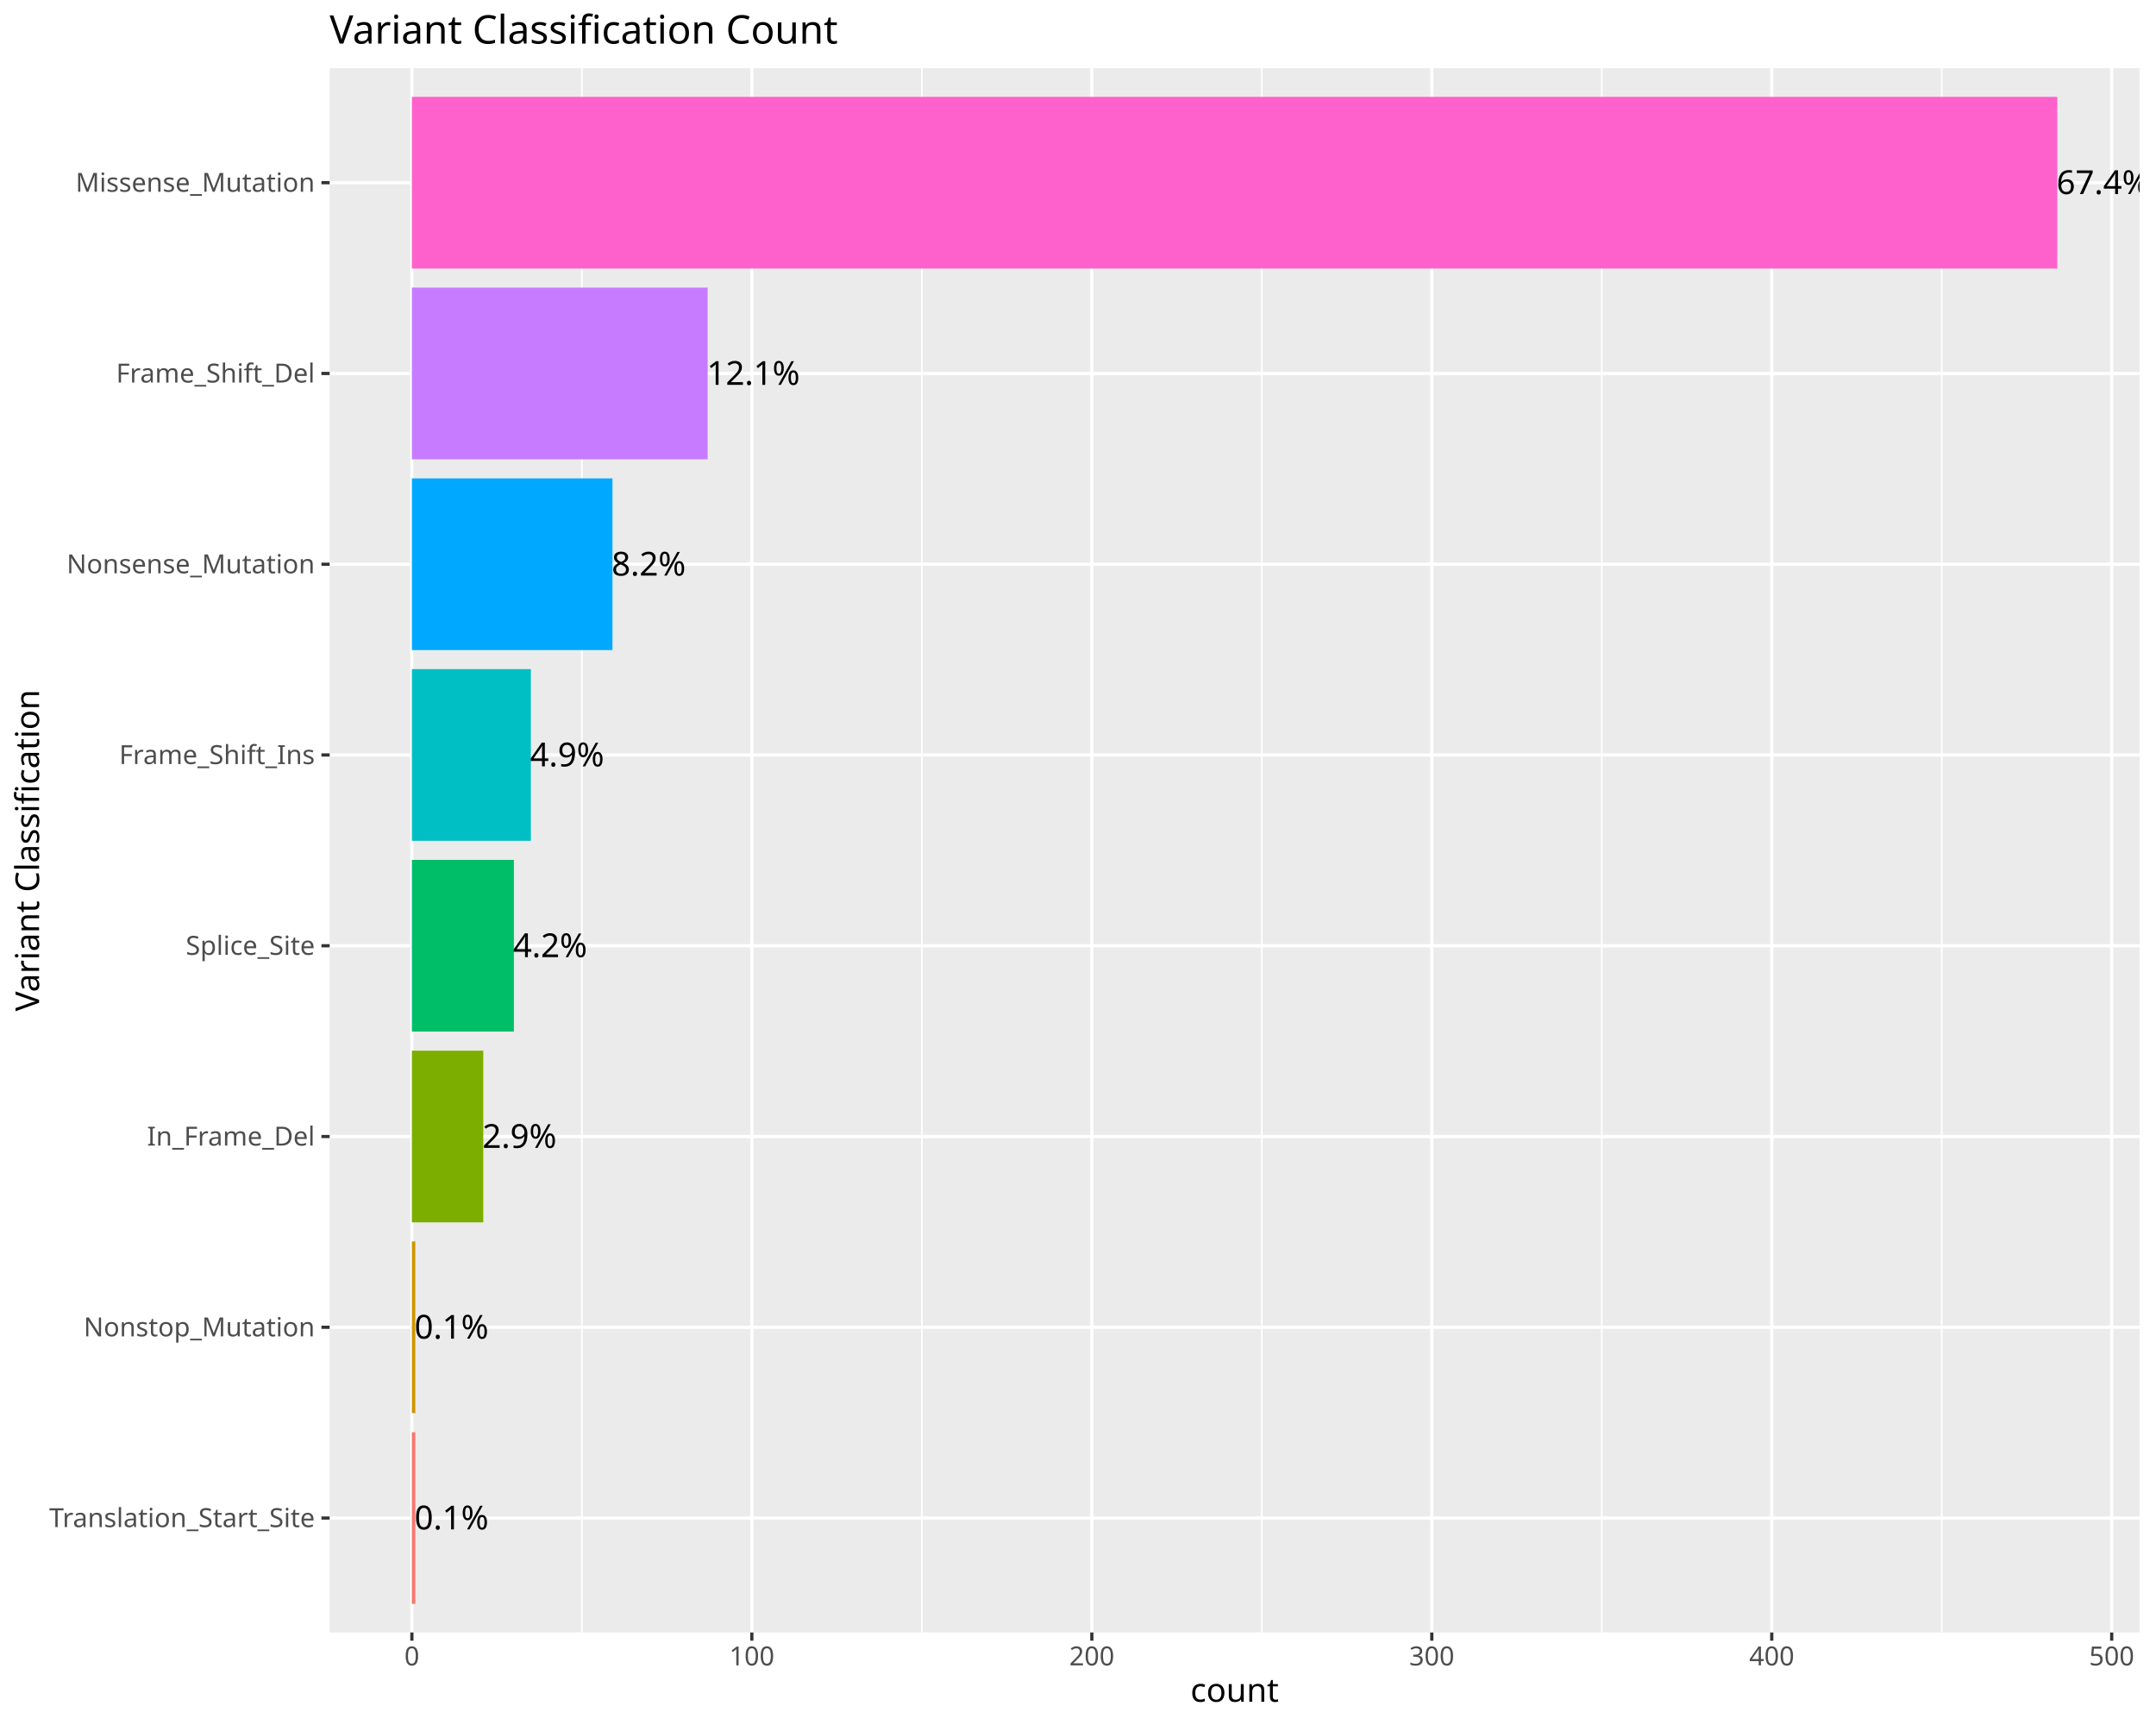
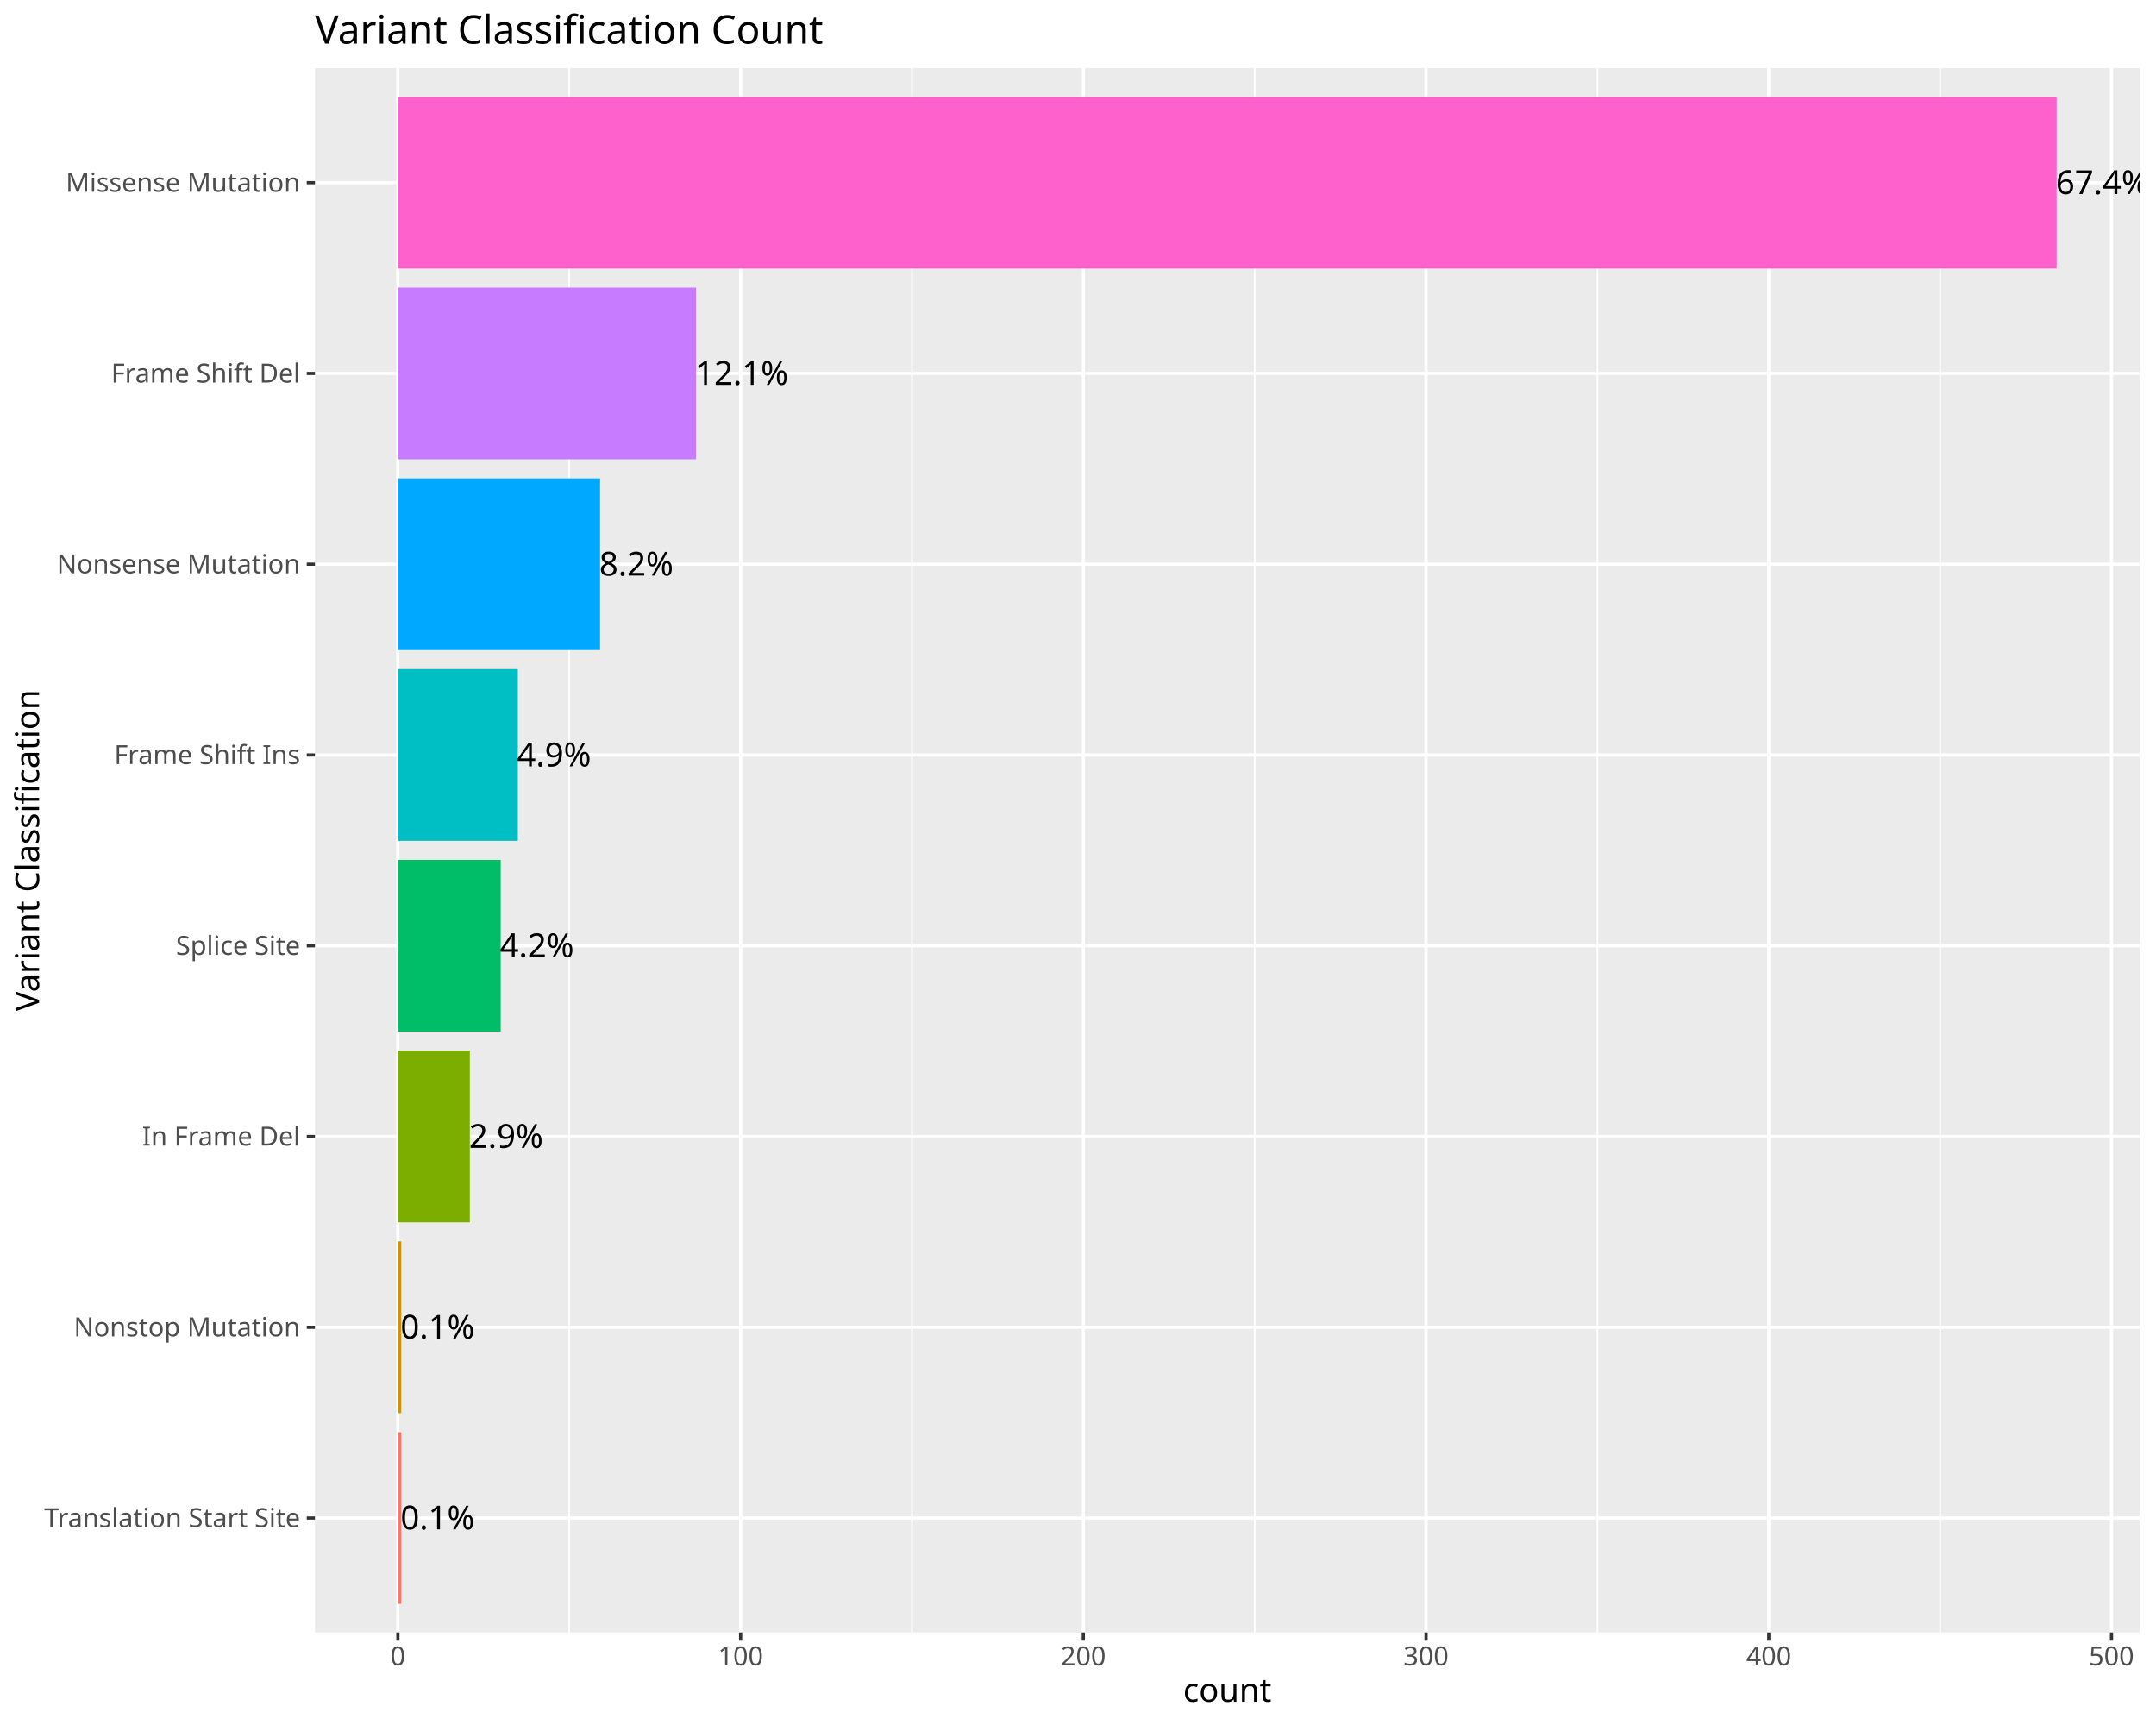
<svg xmlns="http://www.w3.org/2000/svg" class="svglite" data-engine-version="2.0" width="720.00pt" height="576.00pt" viewBox="0 0 720.00 576.00">
  <defs>
    <style type="text/css">
    .svglite line, .svglite polyline, .svglite polygon, .svglite path, .svglite rect, .svglite circle {
      fill: none;
      stroke: #000000;
      stroke-linecap: round;
      stroke-linejoin: round;
      stroke-miterlimit: 10.00;
    }
  </style>
  </defs>
  <rect width="100%" height="100%" style="stroke: none; fill: #FFFFFF;" />
  <defs>
    <clipPath id="cpMC4wMHw3MjAuMDB8MC4wMHw1NzYuMDA=">
      <rect x="0.00" y="0.00" width="720.00" height="576.00" />
    </clipPath>
  </defs>
  <g clip-path="url(#cpMC4wMHw3MjAuMDB8MC4wMHw1NzYuMDA=)">
    <rect x="0.00" y="0.00" width="720.00" height="576.00" style="stroke-width: 1.07; stroke: #FFFFFF; fill: #FFFFFF;" />
  </g>
  <defs>
-     <clipPath id="cpMTEwLjA4fDcxNC41MnwyMi43OHw1NDUuMTE=">
-       <rect x="110.08" y="22.78" width="604.44" height="522.33" />
+     <clipPath id="cpMTA1LjE4fDcxNC41MnwyMi43OHw1NDUuMTE=">
+       <rect x="105.18" y="22.78" width="609.34" height="522.33" />
    </clipPath>
  </defs>
-   <g clip-path="url(#cpMTEwLjA4fDcxNC41MnwyMi43OHw1NDUuMTE=)">
-     <rect x="110.08" y="22.78" width="604.44" height="522.33" style="stroke-width: 1.07; stroke: none; fill: #EBEBEB;" />
-     <polyline points="194.32,545.11 194.32,22.78 " style="stroke-width: 0.53; stroke: #FFFFFF; stroke-linecap: butt;" />
-     <polyline points="307.85,545.11 307.85,22.78 " style="stroke-width: 0.53; stroke: #FFFFFF; stroke-linecap: butt;" />
-     <polyline points="421.38,545.11 421.38,22.78 " style="stroke-width: 0.53; stroke: #FFFFFF; stroke-linecap: butt;" />
-     <polyline points="534.91,545.11 534.91,22.78 " style="stroke-width: 0.53; stroke: #FFFFFF; stroke-linecap: butt;" />
-     <polyline points="648.45,545.11 648.45,22.78 " style="stroke-width: 0.53; stroke: #FFFFFF; stroke-linecap: butt;" />
-     <polyline points="110.08,506.89 714.52,506.89 " style="stroke-width: 1.07; stroke: #FFFFFF; stroke-linecap: butt;" />
-     <polyline points="110.08,443.19 714.52,443.19 " style="stroke-width: 1.07; stroke: #FFFFFF; stroke-linecap: butt;" />
-     <polyline points="110.08,379.50 714.52,379.50 " style="stroke-width: 1.07; stroke: #FFFFFF; stroke-linecap: butt;" />
-     <polyline points="110.08,315.80 714.52,315.80 " style="stroke-width: 1.07; stroke: #FFFFFF; stroke-linecap: butt;" />
-     <polyline points="110.08,252.10 714.52,252.10 " style="stroke-width: 1.07; stroke: #FFFFFF; stroke-linecap: butt;" />
-     <polyline points="110.08,188.40 714.52,188.40 " style="stroke-width: 1.07; stroke: #FFFFFF; stroke-linecap: butt;" />
-     <polyline points="110.08,124.70 714.52,124.70 " style="stroke-width: 1.07; stroke: #FFFFFF; stroke-linecap: butt;" />
-     <polyline points="110.08,61.00 714.52,61.00 " style="stroke-width: 1.07; stroke: #FFFFFF; stroke-linecap: butt;" />
-     <polyline points="137.55,545.11 137.55,22.78 " style="stroke-width: 1.07; stroke: #FFFFFF; stroke-linecap: butt;" />
-     <polyline points="251.08,545.11 251.08,22.78 " style="stroke-width: 1.07; stroke: #FFFFFF; stroke-linecap: butt;" />
-     <polyline points="364.62,545.11 364.62,22.78 " style="stroke-width: 1.07; stroke: #FFFFFF; stroke-linecap: butt;" />
-     <polyline points="478.15,545.11 478.15,22.78 " style="stroke-width: 1.07; stroke: #FFFFFF; stroke-linecap: butt;" />
-     <polyline points="591.68,545.11 591.68,22.78 " style="stroke-width: 1.07; stroke: #FFFFFF; stroke-linecap: butt;" />
-     <polyline points="705.21,545.11 705.21,22.78 " style="stroke-width: 1.07; stroke: #FFFFFF; stroke-linecap: butt;" />
-     <rect x="137.55" y="478.23" width="1.14" height="57.33" style="stroke-width: 1.07; stroke: none; stroke-linecap: butt; stroke-linejoin: miter; fill: #F8766D;" />
-     <rect x="137.55" y="414.53" width="1.14" height="57.33" style="stroke-width: 1.07; stroke: none; stroke-linecap: butt; stroke-linejoin: miter; fill: #CD9600;" />
-     <rect x="137.55" y="350.83" width="23.84" height="57.33" style="stroke-width: 1.07; stroke: none; stroke-linecap: butt; stroke-linejoin: miter; fill: #7CAE00;" />
-     <rect x="137.55" y="287.13" width="34.06" height="57.33" style="stroke-width: 1.07; stroke: none; stroke-linecap: butt; stroke-linejoin: miter; fill: #00BE67;" />
-     <rect x="137.55" y="223.43" width="39.74" height="57.33" style="stroke-width: 1.07; stroke: none; stroke-linecap: butt; stroke-linejoin: miter; fill: #00BFC4;" />
-     <rect x="137.55" y="159.74" width="66.98" height="57.33" style="stroke-width: 1.07; stroke: none; stroke-linecap: butt; stroke-linejoin: miter; fill: #00A9FF;" />
-     <rect x="137.55" y="96.04" width="98.77" height="57.33" style="stroke-width: 1.07; stroke: none; stroke-linecap: butt; stroke-linejoin: miter; fill: #C77CFF;" />
-     <rect x="137.55" y="32.34" width="549.49" height="57.33" style="stroke-width: 1.07; stroke: none; stroke-linecap: butt; stroke-linejoin: miter; fill: #FF61CC;" />
-     <text x="138.40" y="510.69" style="font-size: 11.04px; font-family: sans;" textLength="25.16px" lengthAdjust="spacingAndGlyphs">0.1%</text>
-     <text x="138.40" y="446.99" style="font-size: 11.04px; font-family: sans;" textLength="25.16px" lengthAdjust="spacingAndGlyphs">0.1%</text>
-     <text x="161.11" y="383.29" style="font-size: 11.04px; font-family: sans;" textLength="25.16px" lengthAdjust="spacingAndGlyphs">2.9%</text>
-     <text x="171.33" y="319.60" style="font-size: 11.04px; font-family: sans;" textLength="25.16px" lengthAdjust="spacingAndGlyphs">4.2%</text>
-     <text x="177.00" y="255.90" style="font-size: 11.04px; font-family: sans;" textLength="25.16px" lengthAdjust="spacingAndGlyphs">4.9%</text>
-     <text x="204.25" y="192.20" style="font-size: 11.04px; font-family: sans;" textLength="25.16px" lengthAdjust="spacingAndGlyphs">8.2%</text>
-     <text x="236.04" y="128.50" style="font-size: 11.04px; font-family: sans;" textLength="31.30px" lengthAdjust="spacingAndGlyphs">12.1%</text>
-     <text x="686.76" y="64.80" style="font-size: 11.04px; font-family: sans;" textLength="31.30px" lengthAdjust="spacingAndGlyphs">67.4%</text>
+   <g clip-path="url(#cpMTA1LjE4fDcxNC41MnwyMi43OHw1NDUuMTE=)">
+     <rect x="105.18" y="22.78" width="609.34" height="522.33" style="stroke-width: 1.07; stroke: none; fill: #EBEBEB;" />
+     <polyline points="190.10,545.11 190.10,22.78 " style="stroke-width: 0.53; stroke: #FFFFFF; stroke-linecap: butt;" />
+     <polyline points="304.55,545.11 304.55,22.78 " style="stroke-width: 0.53; stroke: #FFFFFF; stroke-linecap: butt;" />
+     <polyline points="419.01,545.11 419.01,22.78 " style="stroke-width: 0.53; stroke: #FFFFFF; stroke-linecap: butt;" />
+     <polyline points="533.46,545.11 533.46,22.78 " style="stroke-width: 0.53; stroke: #FFFFFF; stroke-linecap: butt;" />
+     <polyline points="647.91,545.11 647.91,22.78 " style="stroke-width: 0.53; stroke: #FFFFFF; stroke-linecap: butt;" />
+     <polyline points="105.18,506.89 714.52,506.89 " style="stroke-width: 1.07; stroke: #FFFFFF; stroke-linecap: butt;" />
+     <polyline points="105.18,443.19 714.52,443.19 " style="stroke-width: 1.07; stroke: #FFFFFF; stroke-linecap: butt;" />
+     <polyline points="105.18,379.50 714.52,379.50 " style="stroke-width: 1.07; stroke: #FFFFFF; stroke-linecap: butt;" />
+     <polyline points="105.18,315.80 714.52,315.80 " style="stroke-width: 1.07; stroke: #FFFFFF; stroke-linecap: butt;" />
+     <polyline points="105.18,252.10 714.52,252.10 " style="stroke-width: 1.07; stroke: #FFFFFF; stroke-linecap: butt;" />
+     <polyline points="105.18,188.40 714.52,188.40 " style="stroke-width: 1.07; stroke: #FFFFFF; stroke-linecap: butt;" />
+     <polyline points="105.18,124.70 714.52,124.70 " style="stroke-width: 1.07; stroke: #FFFFFF; stroke-linecap: butt;" />
+     <polyline points="105.18,61.00 714.52,61.00 " style="stroke-width: 1.07; stroke: #FFFFFF; stroke-linecap: butt;" />
+     <polyline points="132.87,545.11 132.87,22.78 " style="stroke-width: 1.07; stroke: #FFFFFF; stroke-linecap: butt;" />
+     <polyline points="247.33,545.11 247.33,22.78 " style="stroke-width: 1.07; stroke: #FFFFFF; stroke-linecap: butt;" />
+     <polyline points="361.78,545.11 361.78,22.78 " style="stroke-width: 1.07; stroke: #FFFFFF; stroke-linecap: butt;" />
+     <polyline points="476.23,545.11 476.23,22.78 " style="stroke-width: 1.07; stroke: #FFFFFF; stroke-linecap: butt;" />
+     <polyline points="590.68,545.11 590.68,22.78 " style="stroke-width: 1.07; stroke: #FFFFFF; stroke-linecap: butt;" />
+     <polyline points="705.14,545.11 705.14,22.78 " style="stroke-width: 1.07; stroke: #FFFFFF; stroke-linecap: butt;" />
+     <rect x="132.87" y="478.23" width="1.14" height="57.33" style="stroke-width: 1.07; stroke: none; stroke-linecap: butt; stroke-linejoin: miter; fill: #F8766D;" />
+     <rect x="132.87" y="414.53" width="1.14" height="57.33" style="stroke-width: 1.07; stroke: none; stroke-linecap: butt; stroke-linejoin: miter; fill: #CD9600;" />
+     <rect x="132.87" y="350.83" width="24.03" height="57.33" style="stroke-width: 1.07; stroke: none; stroke-linecap: butt; stroke-linejoin: miter; fill: #7CAE00;" />
+     <rect x="132.87" y="287.13" width="34.34" height="57.33" style="stroke-width: 1.07; stroke: none; stroke-linecap: butt; stroke-linejoin: miter; fill: #00BE67;" />
+     <rect x="132.87" y="223.43" width="40.06" height="57.33" style="stroke-width: 1.07; stroke: none; stroke-linecap: butt; stroke-linejoin: miter; fill: #00BFC4;" />
+     <rect x="132.87" y="159.74" width="67.53" height="57.33" style="stroke-width: 1.07; stroke: none; stroke-linecap: butt; stroke-linejoin: miter; fill: #00A9FF;" />
+     <rect x="132.87" y="96.04" width="99.57" height="57.33" style="stroke-width: 1.07; stroke: none; stroke-linecap: butt; stroke-linejoin: miter; fill: #C77CFF;" />
+     <rect x="132.87" y="32.34" width="553.95" height="57.33" style="stroke-width: 1.07; stroke: none; stroke-linecap: butt; stroke-linejoin: miter; fill: #FF61CC;" />
+     <text x="133.73" y="510.69" style="font-size: 11.04px; font-family: sans;" textLength="25.16px" lengthAdjust="spacingAndGlyphs">0.1%</text>
+     <text x="133.73" y="446.99" style="font-size: 11.04px; font-family: sans;" textLength="25.16px" lengthAdjust="spacingAndGlyphs">0.1%</text>
+     <text x="156.62" y="383.29" style="font-size: 11.04px; font-family: sans;" textLength="25.16px" lengthAdjust="spacingAndGlyphs">2.9%</text>
+     <text x="166.92" y="319.60" style="font-size: 11.04px; font-family: sans;" textLength="25.16px" lengthAdjust="spacingAndGlyphs">4.2%</text>
+     <text x="172.65" y="255.90" style="font-size: 11.04px; font-family: sans;" textLength="25.16px" lengthAdjust="spacingAndGlyphs">4.9%</text>
+     <text x="200.12" y="192.20" style="font-size: 11.04px; font-family: sans;" textLength="25.16px" lengthAdjust="spacingAndGlyphs">8.2%</text>
+     <text x="232.16" y="128.50" style="font-size: 11.04px; font-family: sans;" textLength="31.30px" lengthAdjust="spacingAndGlyphs">12.1%</text>
+     <text x="686.54" y="64.80" style="font-size: 11.04px; font-family: sans;" textLength="31.30px" lengthAdjust="spacingAndGlyphs">67.4%</text>
  </g>
  <g clip-path="url(#cpMC4wMHw3MjAuMDB8MC4wMHw1NzYuMDA=)">
-     <text x="105.15" y="509.92" text-anchor="end" style="font-size: 8.80px; fill: #4D4D4D; font-family: sans;" textLength="87.07px" lengthAdjust="spacingAndGlyphs">Translation_Start_Site</text>
-     <text x="105.15" y="446.22" text-anchor="end" style="font-size: 8.80px; fill: #4D4D4D; font-family: sans;" textLength="71.43px" lengthAdjust="spacingAndGlyphs">Nonstop_Mutation</text>
-     <text x="105.15" y="382.52" text-anchor="end" style="font-size: 8.80px; fill: #4D4D4D; font-family: sans;" textLength="55.76px" lengthAdjust="spacingAndGlyphs">In_Frame_Del</text>
-     <text x="105.15" y="318.83" text-anchor="end" style="font-size: 8.80px; fill: #4D4D4D; font-family: sans;" textLength="44.03px" lengthAdjust="spacingAndGlyphs">Splice_Site</text>
-     <text x="105.15" y="255.13" text-anchor="end" style="font-size: 8.80px; fill: #4D4D4D; font-family: sans;" textLength="64.57px" lengthAdjust="spacingAndGlyphs">Frame_Shift_Ins</text>
-     <text x="105.15" y="191.43" text-anchor="end" style="font-size: 8.80px; fill: #4D4D4D; font-family: sans;" textLength="78.29px" lengthAdjust="spacingAndGlyphs">Nonsense_Mutation</text>
-     <text x="105.15" y="127.73" text-anchor="end" style="font-size: 8.80px; fill: #4D4D4D; font-family: sans;" textLength="66.03px" lengthAdjust="spacingAndGlyphs">Frame_Shift_Del</text>
-     <text x="105.15" y="64.03" text-anchor="end" style="font-size: 8.80px; fill: #4D4D4D; font-family: sans;" textLength="75.83px" lengthAdjust="spacingAndGlyphs">Missense_Mutation</text>
-     <polyline points="107.34,506.89 110.08,506.89 " style="stroke-width: 1.07; stroke: #333333; stroke-linecap: butt;" />
-     <polyline points="107.34,443.19 110.08,443.19 " style="stroke-width: 1.07; stroke: #333333; stroke-linecap: butt;" />
-     <polyline points="107.34,379.50 110.08,379.50 " style="stroke-width: 1.07; stroke: #333333; stroke-linecap: butt;" />
-     <polyline points="107.34,315.80 110.08,315.80 " style="stroke-width: 1.07; stroke: #333333; stroke-linecap: butt;" />
-     <polyline points="107.34,252.10 110.08,252.10 " style="stroke-width: 1.07; stroke: #333333; stroke-linecap: butt;" />
-     <polyline points="107.34,188.40 110.08,188.40 " style="stroke-width: 1.07; stroke: #333333; stroke-linecap: butt;" />
-     <polyline points="107.34,124.70 110.08,124.70 " style="stroke-width: 1.07; stroke: #333333; stroke-linecap: butt;" />
-     <polyline points="107.34,61.00 110.08,61.00 " style="stroke-width: 1.07; stroke: #333333; stroke-linecap: butt;" />
-     <polyline points="137.55,547.85 137.55,545.11 " style="stroke-width: 1.07; stroke: #333333; stroke-linecap: butt;" />
-     <polyline points="251.08,547.85 251.08,545.11 " style="stroke-width: 1.07; stroke: #333333; stroke-linecap: butt;" />
-     <polyline points="364.62,547.85 364.62,545.11 " style="stroke-width: 1.07; stroke: #333333; stroke-linecap: butt;" />
-     <polyline points="478.15,547.85 478.15,545.11 " style="stroke-width: 1.07; stroke: #333333; stroke-linecap: butt;" />
-     <polyline points="591.68,547.85 591.68,545.11 " style="stroke-width: 1.07; stroke: #333333; stroke-linecap: butt;" />
-     <polyline points="705.21,547.85 705.21,545.11 " style="stroke-width: 1.07; stroke: #333333; stroke-linecap: butt;" />
-     <text x="137.55" y="556.10" text-anchor="middle" style="font-size: 8.80px; fill: #4D4D4D; font-family: sans;" textLength="4.89px" lengthAdjust="spacingAndGlyphs">0</text>
-     <text x="251.08" y="556.10" text-anchor="middle" style="font-size: 8.80px; fill: #4D4D4D; font-family: sans;" textLength="14.68px" lengthAdjust="spacingAndGlyphs">100</text>
-     <text x="364.62" y="556.10" text-anchor="middle" style="font-size: 8.80px; fill: #4D4D4D; font-family: sans;" textLength="14.68px" lengthAdjust="spacingAndGlyphs">200</text>
-     <text x="478.15" y="556.10" text-anchor="middle" style="font-size: 8.80px; fill: #4D4D4D; font-family: sans;" textLength="14.68px" lengthAdjust="spacingAndGlyphs">300</text>
-     <text x="591.68" y="556.10" text-anchor="middle" style="font-size: 8.80px; fill: #4D4D4D; font-family: sans;" textLength="14.68px" lengthAdjust="spacingAndGlyphs">400</text>
-     <text x="705.21" y="556.10" text-anchor="middle" style="font-size: 8.80px; fill: #4D4D4D; font-family: sans;" textLength="14.68px" lengthAdjust="spacingAndGlyphs">500</text>
-     <text x="412.30" y="568.24" text-anchor="middle" style="font-size: 11.00px; font-family: sans;" textLength="26.91px" lengthAdjust="spacingAndGlyphs">count</text>
+     <text x="100.25" y="509.92" text-anchor="end" style="font-size: 8.80px; fill: #4D4D4D; font-family: sans;" textLength="82.17px" lengthAdjust="spacingAndGlyphs">Translation Start Site</text>
+     <text x="100.25" y="446.22" text-anchor="end" style="font-size: 8.80px; fill: #4D4D4D; font-family: sans;" textLength="68.98px" lengthAdjust="spacingAndGlyphs">Nonstop Mutation</text>
+     <text x="100.25" y="382.52" text-anchor="end" style="font-size: 8.80px; fill: #4D4D4D; font-family: sans;" textLength="50.86px" lengthAdjust="spacingAndGlyphs">In Frame Del</text>
+     <text x="100.25" y="318.83" text-anchor="end" style="font-size: 8.80px; fill: #4D4D4D; font-family: sans;" textLength="41.58px" lengthAdjust="spacingAndGlyphs">Splice Site</text>
+     <text x="100.25" y="255.13" text-anchor="end" style="font-size: 8.80px; fill: #4D4D4D; font-family: sans;" textLength="59.67px" lengthAdjust="spacingAndGlyphs">Frame Shift Ins</text>
+     <text x="100.25" y="191.43" text-anchor="end" style="font-size: 8.80px; fill: #4D4D4D; font-family: sans;" textLength="75.84px" lengthAdjust="spacingAndGlyphs">Nonsense Mutation</text>
+     <text x="100.25" y="127.73" text-anchor="end" style="font-size: 8.80px; fill: #4D4D4D; font-family: sans;" textLength="61.13px" lengthAdjust="spacingAndGlyphs">Frame Shift Del</text>
+     <text x="100.25" y="64.03" text-anchor="end" style="font-size: 8.80px; fill: #4D4D4D; font-family: sans;" textLength="73.38px" lengthAdjust="spacingAndGlyphs">Missense Mutation</text>
+     <polyline points="102.44,506.89 105.18,506.89 " style="stroke-width: 1.07; stroke: #333333; stroke-linecap: butt;" />
+     <polyline points="102.44,443.19 105.18,443.19 " style="stroke-width: 1.07; stroke: #333333; stroke-linecap: butt;" />
+     <polyline points="102.44,379.50 105.18,379.50 " style="stroke-width: 1.07; stroke: #333333; stroke-linecap: butt;" />
+     <polyline points="102.44,315.80 105.18,315.80 " style="stroke-width: 1.07; stroke: #333333; stroke-linecap: butt;" />
+     <polyline points="102.44,252.10 105.18,252.10 " style="stroke-width: 1.07; stroke: #333333; stroke-linecap: butt;" />
+     <polyline points="102.44,188.40 105.18,188.40 " style="stroke-width: 1.07; stroke: #333333; stroke-linecap: butt;" />
+     <polyline points="102.44,124.70 105.18,124.70 " style="stroke-width: 1.07; stroke: #333333; stroke-linecap: butt;" />
+     <polyline points="102.44,61.00 105.18,61.00 " style="stroke-width: 1.07; stroke: #333333; stroke-linecap: butt;" />
+     <polyline points="132.87,547.85 132.87,545.11 " style="stroke-width: 1.07; stroke: #333333; stroke-linecap: butt;" />
+     <polyline points="247.33,547.85 247.33,545.11 " style="stroke-width: 1.07; stroke: #333333; stroke-linecap: butt;" />
+     <polyline points="361.78,547.85 361.78,545.11 " style="stroke-width: 1.07; stroke: #333333; stroke-linecap: butt;" />
+     <polyline points="476.23,547.85 476.23,545.11 " style="stroke-width: 1.07; stroke: #333333; stroke-linecap: butt;" />
+     <polyline points="590.68,547.85 590.68,545.11 " style="stroke-width: 1.07; stroke: #333333; stroke-linecap: butt;" />
+     <polyline points="705.14,547.85 705.14,545.11 " style="stroke-width: 1.07; stroke: #333333; stroke-linecap: butt;" />
+     <text x="132.87" y="556.10" text-anchor="middle" style="font-size: 8.80px; fill: #4D4D4D; font-family: sans;" textLength="4.89px" lengthAdjust="spacingAndGlyphs">0</text>
+     <text x="247.33" y="556.10" text-anchor="middle" style="font-size: 8.80px; fill: #4D4D4D; font-family: sans;" textLength="14.68px" lengthAdjust="spacingAndGlyphs">100</text>
+     <text x="361.78" y="556.10" text-anchor="middle" style="font-size: 8.80px; fill: #4D4D4D; font-family: sans;" textLength="14.68px" lengthAdjust="spacingAndGlyphs">200</text>
+     <text x="476.23" y="556.10" text-anchor="middle" style="font-size: 8.80px; fill: #4D4D4D; font-family: sans;" textLength="14.68px" lengthAdjust="spacingAndGlyphs">300</text>
+     <text x="590.68" y="556.10" text-anchor="middle" style="font-size: 8.80px; fill: #4D4D4D; font-family: sans;" textLength="14.68px" lengthAdjust="spacingAndGlyphs">400</text>
+     <text x="705.14" y="556.10" text-anchor="middle" style="font-size: 8.80px; fill: #4D4D4D; font-family: sans;" textLength="14.68px" lengthAdjust="spacingAndGlyphs">500</text>
+     <text x="409.85" y="568.24" text-anchor="middle" style="font-size: 11.00px; font-family: sans;" textLength="26.91px" lengthAdjust="spacingAndGlyphs">count</text>
    <text transform="translate(13.05,283.95) rotate(-90)" text-anchor="middle" style="font-size: 11.00px; font-family: sans;" textLength="102.72px" lengthAdjust="spacingAndGlyphs">Variant Classification</text>
-     <text x="110.08" y="14.56" style="font-size: 13.20px; font-family: sans;" textLength="162.16px" lengthAdjust="spacingAndGlyphs">Variant Classification Count</text>
+     <text x="105.18" y="14.56" style="font-size: 13.20px; font-family: sans;" textLength="162.16px" lengthAdjust="spacingAndGlyphs">Variant Classification Count</text>
  </g>
</svg>
